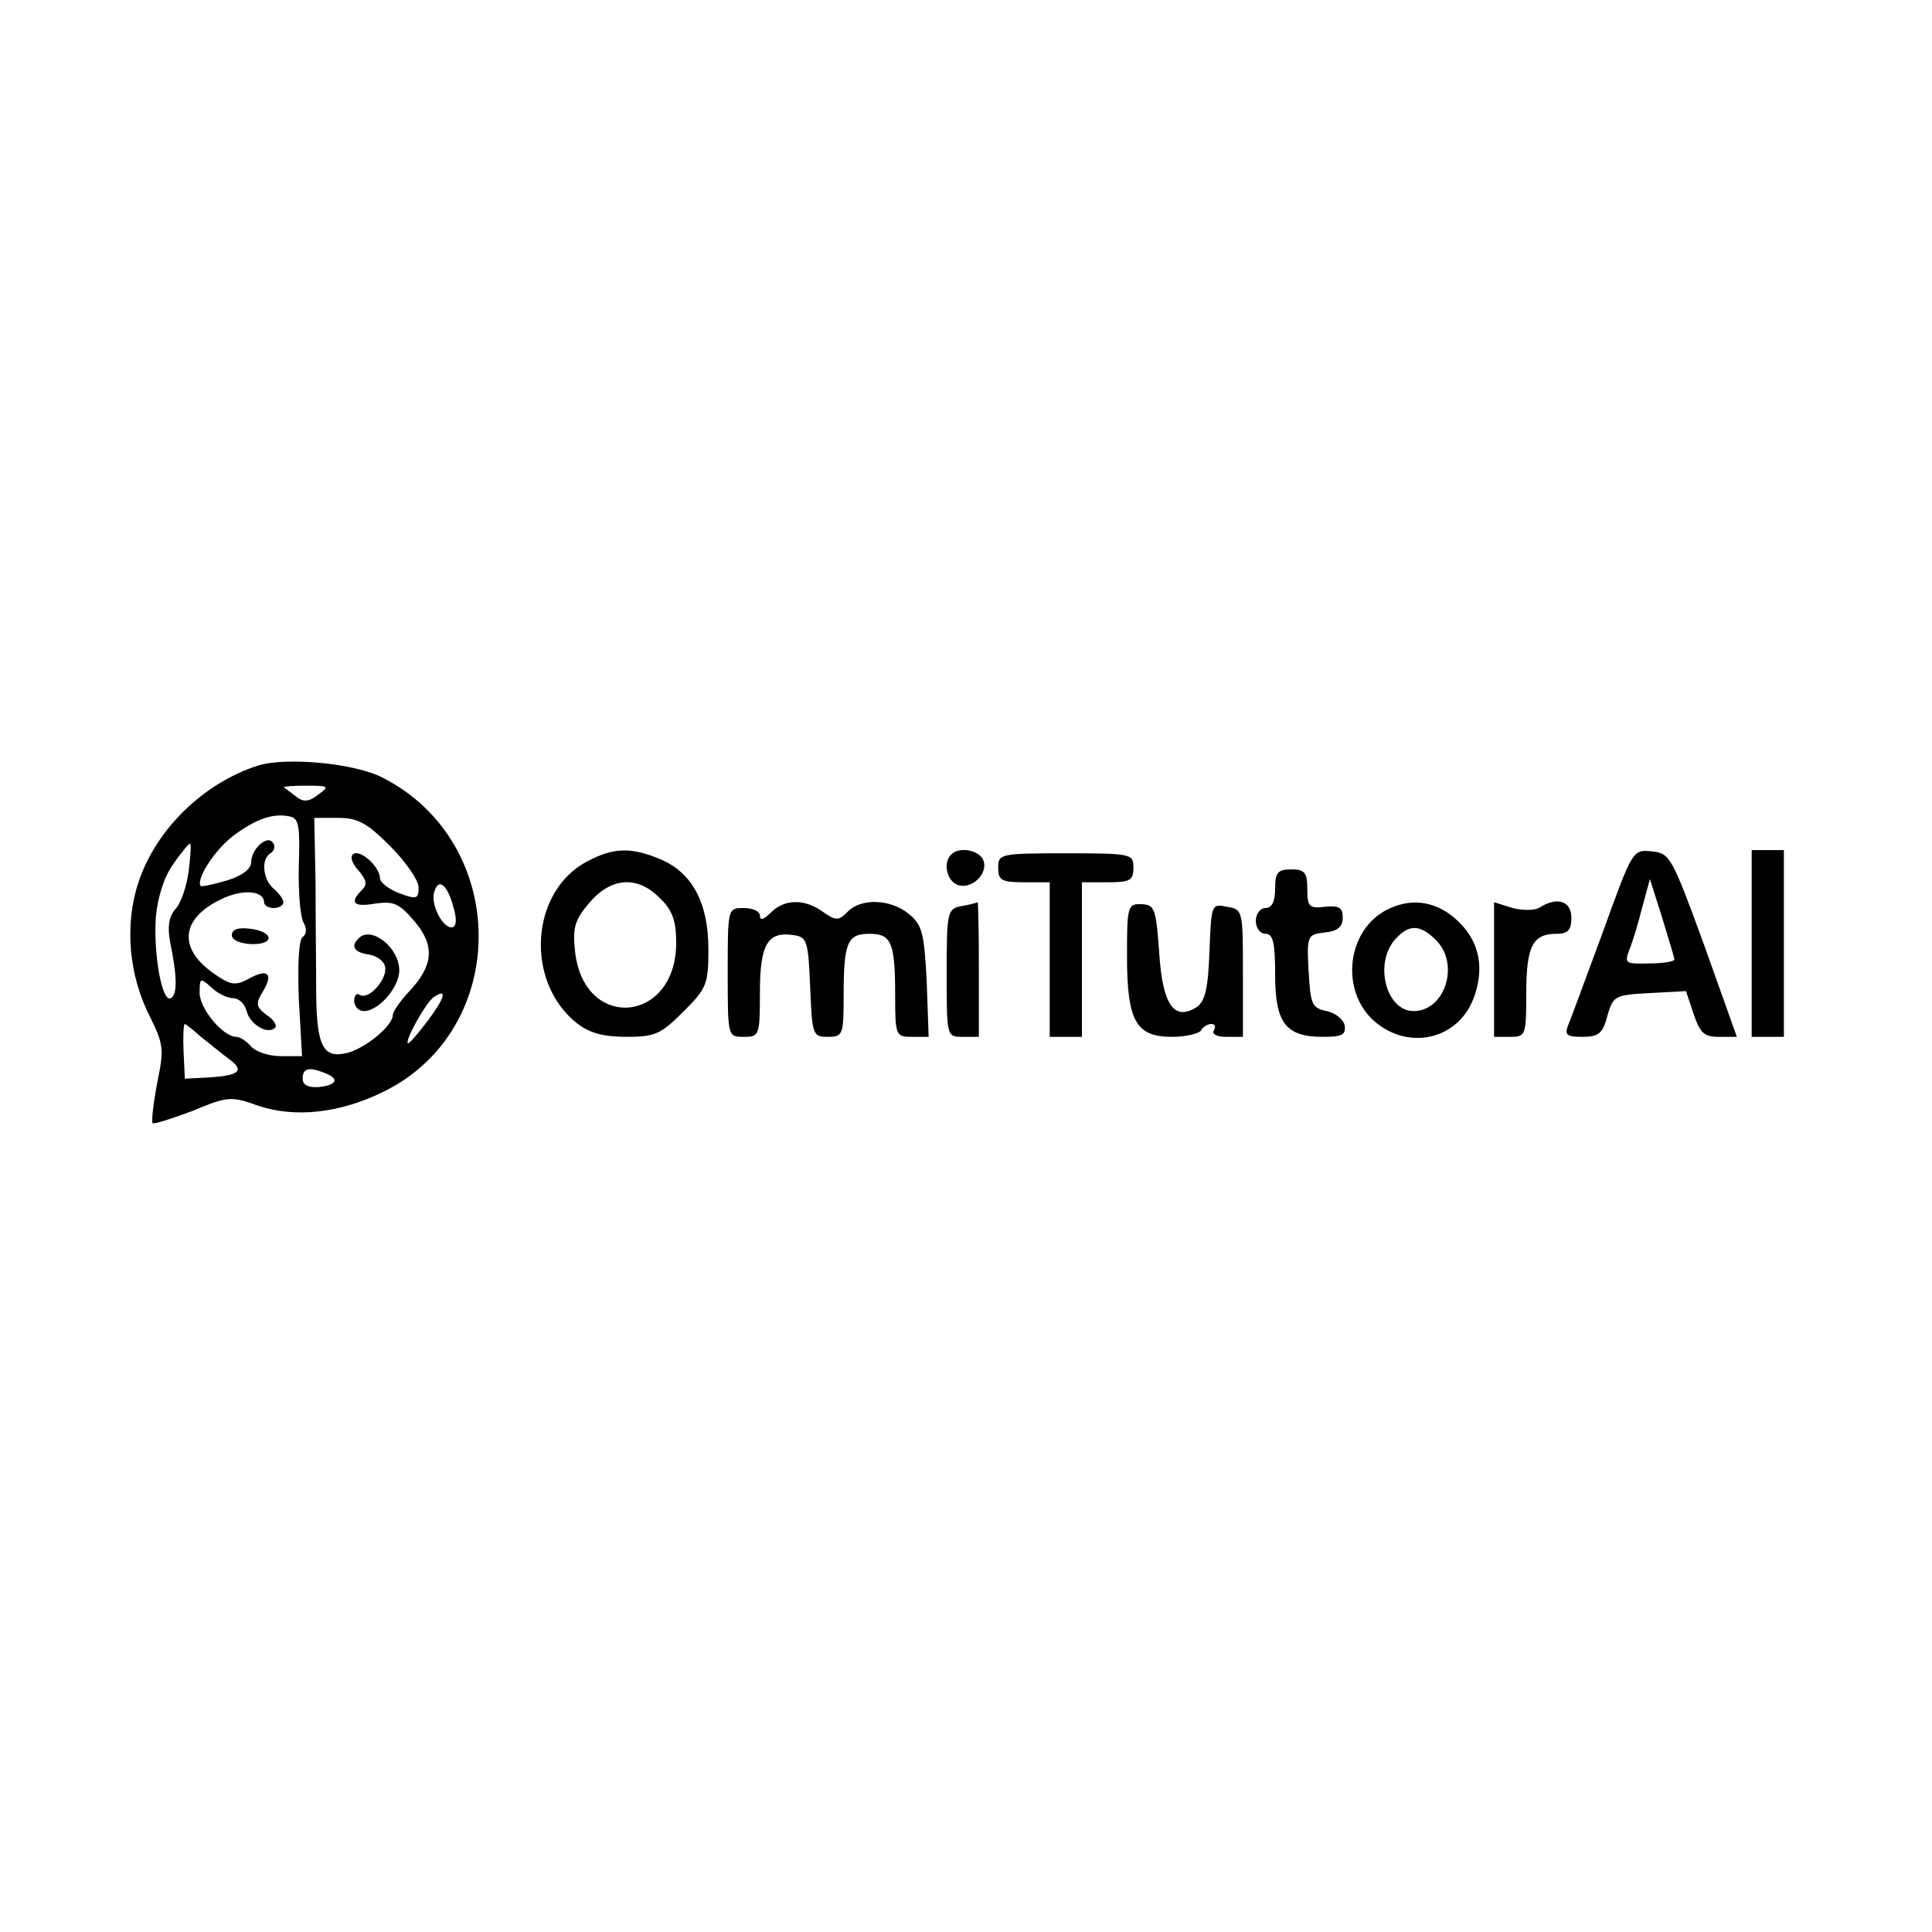
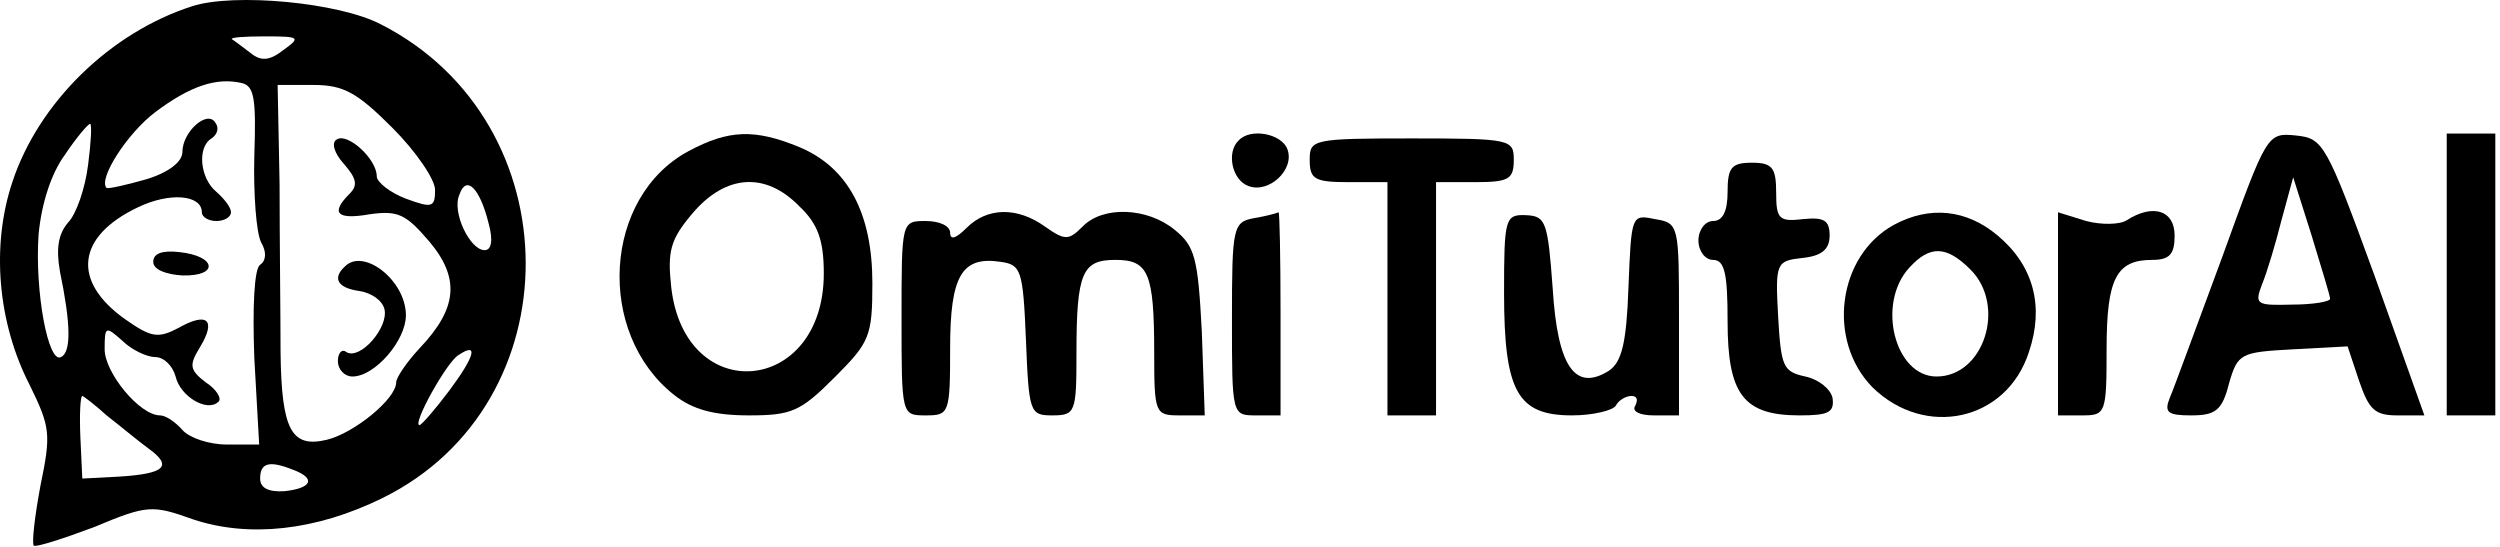
- <svg xmlns="http://www.w3.org/2000/svg" version="1.0" width="300pt" height="300pt" viewBox="0 0 300 300" preserveAspectRatio="xMidYMid meet">
-   <g transform="translate(0,300) scale(0.1,-0.1)" fill="#000000" stroke="none">
-     <path d="M400 1811 c-84 -27 -158 -99 -185 -181 -22 -66 -15 -145 18 -209 21 -43 22 -50 11 -103 -6 -32 -9 -59 -7 -62 2 -2 30 7 62 19 55 23 60 23 102 8 57 -19 126 -12 195 22 197 97 196 386 -1 487 -43 23 -152 33 -195 19z m94 -45 c-14 -11 -23 -12 -34 -3 -8 6 -17 13 -19 14 -2 2 13 3 34 3 36 0 37 -1 19 -14z m-30 -109 c-1 -39 2 -79 7 -89 6 -10 5 -19 -1 -23 -6 -4 -8 -42 -6 -96 l5 -89 -33 0 c-19 0 -39 7 -46 15 -7 8 -17 15 -23 15 -21 0 -57 44 -57 68 0 24 1 24 18 9 10 -10 26 -17 34 -17 9 0 18 -9 21 -20 5 -21 33 -37 44 -26 4 3 -2 13 -13 20 -17 13 -17 18 -6 36 17 28 8 37 -22 20 -21 -11 -28 -10 -55 9 -55 39 -50 85 13 115 33 16 66 13 66 -5 0 -5 7 -9 15 -9 8 0 15 4 15 9 0 5 -7 14 -15 21 -17 14 -20 46 -5 55 6 4 8 11 4 16 -8 14 -34 -9 -34 -30 0 -10 -14 -21 -37 -28 -21 -6 -39 -10 -41 -9 -9 9 21 56 50 78 36 27 63 36 89 30 13 -3 15 -16 13 -75z m142 29 c24 -24 44 -53 44 -64 0 -18 -3 -19 -30 -9 -16 6 -30 17 -30 23 0 18 -30 45 -41 38 -6 -3 -3 -14 7 -25 13 -15 15 -22 6 -31 -20 -20 -13 -27 21 -21 29 4 37 0 61 -28 32 -38 29 -69 -10 -110 -13 -14 -24 -30 -24 -35 0 -17 -43 -52 -71 -59 -37 -9 -47 10 -48 90 0 39 -1 116 -1 173 l-2 102 37 0 c31 0 45 -8 81 -44z m-313 -38 c-3 -24 -12 -51 -21 -60 -10 -12 -12 -27 -8 -50 11 -53 12 -83 1 -88 -13 -7 -27 67 -23 126 3 32 13 63 27 82 12 18 24 32 26 32 2 0 1 -19 -2 -42z m412 -60 c5 -18 3 -28 -4 -28 -15 0 -34 39 -26 57 7 21 21 7 30 -29z m-40 -172 c-15 -20 -29 -36 -31 -36 -8 0 28 65 40 72 21 14 17 -1 -9 -36z m-353 -26 c13 -10 32 -26 43 -34 25 -18 18 -26 -30 -29 l-38 -2 -2 43 c-1 23 0 42 2 42 1 0 13 -9 25 -20z m192 -56 c24 -9 19 -19 -9 -22 -16 -1 -25 3 -25 13 0 16 9 19 34 9z" />
-     <path d="M360 1548 c0 -8 13 -13 30 -14 38 -1 35 20 -3 24 -17 2 -27 -1 -27 -10z" />
-     <path d="M557 1543 c-13 -12 -7 -22 15 -25 13 -2 24 -10 26 -19 4 -19 -25 -52 -39 -44 -5 4 -9 -1 -9 -9 0 -9 7 -16 15 -16 23 0 55 37 55 63 0 36 -44 70 -63 50z" />
-     <path d="M911 1662 c-88 -47 -96 -187 -15 -251 19 -15 41 -21 77 -21 44 0 53 4 88 39 36 36 39 42 39 97 0 72 -25 119 -75 140 -46 19 -73 18 -114 -4z m114 -57 c19 -18 25 -35 25 -69 0 -125 -143 -138 -157 -14 -4 37 -1 49 22 76 34 40 75 43 110 7z" />
-     <path d="M1477 1673 c-13 -12 -7 -41 10 -47 21 -8 48 17 40 38 -6 16 -38 22 -50 9z" />
-     <path d="M1550 1653 c0 -20 5 -23 40 -23 l40 0 0 -120 0 -120 25 0 25 0 0 120 0 120 40 0 c35 0 40 3 40 23 0 21 -3 22 -105 22 -102 0 -105 -1 -105 -22z" />
-     <path d="M2489 1553 c-26 -70 -50 -136 -54 -145 -6 -15 -2 -18 22 -18 25 0 32 5 39 33 9 31 12 32 66 35 l56 3 12 -36 c10 -29 16 -35 39 -35 l28 0 -51 143 c-50 137 -53 142 -81 145 -30 3 -30 2 -76 -125z m111 -43 c0 -3 -18 -6 -39 -6 -37 -1 -39 0 -31 21 5 12 14 42 20 66 l12 44 19 -60 c10 -33 19 -62 19 -65z" />
-     <path d="M2720 1535 l0 -145 25 0 25 0 0 145 0 145 -25 0 -25 0 0 -145z" />
-     <path d="M1980 1620 c0 -20 -5 -30 -15 -30 -8 0 -15 -9 -15 -20 0 -11 7 -20 15 -20 12 0 15 -14 15 -63 0 -75 16 -97 74 -97 30 0 36 3 34 18 -2 9 -14 19 -28 22 -23 5 -25 10 -28 62 -3 55 -2 57 25 60 20 2 28 9 28 23 0 16 -6 19 -27 17 -25 -3 -28 0 -28 27 0 26 -4 31 -25 31 -21 0 -25 -5 -25 -30z" />
-     <path d="M1197 1583 c-11 -11 -17 -13 -17 -5 0 7 -11 12 -25 12 -25 0 -25 0 -25 -100 0 -100 0 -100 25 -100 24 0 25 2 25 69 0 75 12 95 52 89 21 -3 23 -8 26 -80 3 -75 4 -78 27 -78 24 0 25 3 25 64 0 83 6 96 40 96 34 0 40 -13 40 -96 0 -62 1 -64 26 -64 l26 0 -3 86 c-4 76 -7 88 -28 105 -28 23 -74 25 -95 3 -14 -14 -18 -14 -38 0 -29 21 -60 20 -81 -1z" />
-     <path d="M1493 1593 c-22 -4 -23 -9 -23 -104 0 -99 0 -99 25 -99 l25 0 0 105 c0 58 -1 104 -2 104 -2 -1 -13 -4 -25 -6z" />
-     <path d="M1750 1516 c0 -102 14 -126 70 -126 21 0 42 5 45 10 3 6 11 10 16 10 6 0 7 -4 4 -10 -4 -6 5 -10 19 -10 l26 0 0 99 c0 97 0 99 -25 103 -24 5 -24 4 -27 -70 -2 -58 -7 -77 -20 -86 -35 -22 -53 4 -58 85 -5 68 -7 74 -27 75 -22 1 -23 -3 -23 -80z" />
-     <path d="M2151 1586 c-58 -32 -69 -119 -22 -167 54 -53 138 -35 161 36 16 47 5 89 -32 120 -32 27 -70 31 -107 11z m79 -46 c37 -37 14 -110 -35 -110 -43 0 -62 75 -28 112 21 23 38 23 63 -2z" />
-     <path d="M2320 1494 l0 -104 25 0 c24 0 25 2 25 68 0 73 10 92 47 92 18 0 23 6 23 25 0 26 -22 33 -49 16 -7 -5 -27 -5 -42 -1 l-29 9 0 -105z" />
-   </g>
+ <svg xmlns="http://www.w3.org/2000/svg" width="343" height="75" viewBox="0 0 343 75" fill="none">
+   <path d="M26.358 0.857C15.158 4.457 5.291 14.057 1.691 24.991C-1.242 33.791 -0.309 44.324 4.091 52.857C6.891 58.591 7.025 59.524 5.558 66.591C4.758 70.857 4.358 74.457 4.625 74.857C4.891 75.124 8.625 73.924 12.892 72.324C20.225 69.257 20.892 69.257 26.491 71.257C34.092 73.791 43.291 72.857 52.492 68.324C78.758 55.391 78.625 16.857 52.358 3.391C46.625 0.324 32.092 -1.009 26.358 0.857ZM38.892 6.857C37.025 8.324 35.825 8.457 34.358 7.257C33.291 6.457 32.092 5.524 31.825 5.391C31.558 5.124 33.558 4.991 36.358 4.991C41.158 4.991 41.291 5.124 38.892 6.857ZM34.892 21.391C34.758 26.591 35.158 31.924 35.825 33.257C36.625 34.591 36.492 35.791 35.691 36.324C34.892 36.857 34.625 41.924 34.892 49.124L35.558 60.991H31.158C28.625 60.991 25.958 60.057 25.025 58.991C24.091 57.924 22.758 56.991 21.958 56.991C19.158 56.991 14.358 51.124 14.358 47.924C14.358 44.724 14.492 44.724 16.758 46.724C18.091 48.057 20.225 48.991 21.291 48.991C22.491 48.991 23.692 50.191 24.091 51.657C24.758 54.457 28.491 56.591 29.958 55.124C30.491 54.724 29.692 53.391 28.225 52.457C25.958 50.724 25.958 50.057 27.425 47.657C29.692 43.924 28.491 42.724 24.491 44.991C21.692 46.457 20.758 46.324 17.158 43.791C9.825 38.591 10.492 32.457 18.892 28.457C23.291 26.324 27.692 26.724 27.692 29.124C27.692 29.791 28.625 30.324 29.692 30.324C30.758 30.324 31.692 29.791 31.692 29.124C31.692 28.457 30.758 27.257 29.692 26.324C27.425 24.457 27.025 20.191 29.025 18.991C29.825 18.457 30.091 17.524 29.558 16.857C28.491 14.991 25.025 18.057 25.025 20.857C25.025 22.191 23.158 23.657 20.091 24.591C17.291 25.391 14.892 25.924 14.625 25.791C13.425 24.591 17.425 18.324 21.291 15.391C26.091 11.791 29.692 10.591 33.158 11.391C34.892 11.791 35.158 13.524 34.892 21.391ZM53.825 17.524C57.025 20.724 59.691 24.591 59.691 26.057C59.691 28.457 59.291 28.591 55.691 27.257C53.558 26.457 51.691 24.991 51.691 24.191C51.691 21.791 47.691 18.191 46.225 19.124C45.425 19.524 45.825 20.991 47.158 22.457C48.892 24.457 49.158 25.391 47.958 26.591C45.291 29.257 46.225 30.191 50.758 29.391C54.625 28.857 55.691 29.391 58.892 33.124C63.158 38.191 62.758 42.324 57.558 47.791C55.825 49.657 54.358 51.791 54.358 52.457C54.358 54.724 48.625 59.391 44.892 60.324C39.958 61.524 38.625 58.991 38.492 48.324C38.492 43.124 38.358 32.857 38.358 25.257L38.092 11.657H43.025C47.158 11.657 49.025 12.724 53.825 17.524ZM12.091 22.591C11.691 25.791 10.492 29.391 9.291 30.591C7.958 32.191 7.691 34.191 8.225 37.257C9.691 44.324 9.825 48.324 8.358 48.991C6.625 49.924 4.758 40.057 5.291 32.191C5.691 27.924 7.025 23.791 8.891 21.257C10.492 18.857 12.091 16.991 12.358 16.991C12.625 16.991 12.492 19.524 12.091 22.591ZM67.025 30.591C67.692 32.991 67.425 34.324 66.492 34.324C64.492 34.324 61.958 29.124 63.025 26.724C63.958 23.924 65.825 25.791 67.025 30.591ZM61.691 53.524C59.691 56.191 57.825 58.324 57.558 58.324C56.492 58.324 61.291 49.657 62.892 48.724C65.692 46.857 65.158 48.857 61.691 53.524ZM14.625 56.991C16.358 58.324 18.892 60.457 20.358 61.524C23.692 63.924 22.758 64.991 16.358 65.391L11.291 65.657L11.025 59.924C10.892 56.857 11.025 54.324 11.291 54.324C11.425 54.324 13.025 55.524 14.625 56.991ZM40.225 64.457C43.425 65.657 42.758 66.991 39.025 67.391C36.892 67.524 35.691 66.991 35.691 65.657C35.691 63.524 36.892 63.124 40.225 64.457Z" fill="black" />
+   <path d="M21.025 35.924C21.025 36.991 22.758 37.657 25.025 37.791C30.091 37.924 29.692 35.124 24.625 34.591C22.358 34.324 21.025 34.724 21.025 35.924Z" fill="black" />
+   <path d="M47.291 36.591C45.558 38.191 46.358 39.524 49.291 39.924C51.025 40.191 52.492 41.257 52.758 42.457C53.291 44.991 49.425 49.391 47.558 48.324C46.892 47.791 46.358 48.457 46.358 49.524C46.358 50.724 47.291 51.657 48.358 51.657C51.425 51.657 55.691 46.724 55.691 43.257C55.691 38.457 49.825 33.924 47.291 36.591Z" fill="black" />
+   <path d="M94.492 20.724C82.758 26.991 81.692 45.657 92.492 54.191C95.025 56.191 97.958 56.991 102.758 56.991C108.625 56.991 109.825 56.457 114.491 51.791C119.291 46.991 119.691 46.191 119.691 38.857C119.691 29.257 116.358 22.991 109.691 20.191C103.558 17.657 99.958 17.791 94.492 20.724ZM109.691 28.324C112.225 30.724 113.025 32.991 113.025 37.524C113.025 54.191 93.958 55.924 92.091 39.391C91.558 34.457 91.958 32.857 95.025 29.257C99.558 23.924 105.025 23.524 109.691 28.324Z" fill="black" />
+   <path d="M169.958 19.257C168.225 20.857 169.025 24.724 171.291 25.524C174.091 26.591 177.691 23.257 176.625 20.457C175.825 18.324 171.558 17.524 169.958 19.257Z" fill="black" />
+   <path d="M179.691 21.924C179.691 24.591 180.358 24.991 185.025 24.991H190.358V40.991V56.991H193.691H197.025V40.991V24.991H202.358C207.025 24.991 207.691 24.591 207.691 21.924C207.691 19.124 207.291 18.991 193.691 18.991C180.091 18.991 179.691 19.124 179.691 21.924Z" fill="black" />
+   <path d="M304.891 35.257C301.425 44.591 298.225 53.391 297.691 54.591C296.891 56.591 297.425 56.991 300.625 56.991C303.958 56.991 304.891 56.324 305.825 52.591C307.025 48.457 307.425 48.324 314.625 47.924L322.091 47.524L323.691 52.324C325.025 56.191 325.825 56.991 328.891 56.991H332.625L325.825 37.924C319.158 19.657 318.758 18.991 315.025 18.591C311.025 18.191 311.025 18.324 304.891 35.257ZM319.691 40.991C319.691 41.391 317.291 41.791 314.491 41.791C309.558 41.924 309.291 41.791 310.358 38.991C311.025 37.391 312.225 33.391 313.025 30.191L314.625 24.324L317.158 32.324C318.491 36.724 319.691 40.591 319.691 40.991Z" fill="black" />
+   <path d="M335.691 37.657V56.991H339.025H342.358V37.657V18.324H339.025H335.691V37.657Z" fill="black" />
+   <path d="M237.025 26.324C237.025 28.991 236.358 30.324 235.025 30.324C233.958 30.324 233.025 31.524 233.025 32.991C233.025 34.457 233.958 35.657 235.025 35.657C236.625 35.657 237.025 37.524 237.025 44.057C237.025 54.057 239.158 56.991 246.891 56.991C250.891 56.991 251.691 56.591 251.425 54.591C251.158 53.391 249.558 52.057 247.691 51.657C244.625 50.991 244.358 50.324 243.958 43.391C243.558 36.057 243.691 35.791 247.291 35.391C249.958 35.124 251.025 34.191 251.025 32.324C251.025 30.191 250.225 29.791 247.425 30.057C244.091 30.457 243.691 30.057 243.691 26.457C243.691 22.991 243.158 22.324 240.358 22.324C237.558 22.324 237.025 22.991 237.025 26.324Z" fill="black" />
+   <path d="M132.625 31.257C131.158 32.724 130.358 32.991 130.358 31.924C130.358 30.991 128.891 30.324 127.025 30.324C123.691 30.324 123.691 30.324 123.691 43.657C123.691 56.991 123.691 56.991 127.025 56.991C130.225 56.991 130.358 56.724 130.358 47.791C130.358 37.791 131.958 35.124 137.291 35.924C140.091 36.324 140.358 36.991 140.758 46.591C141.158 56.591 141.291 56.991 144.358 56.991C147.558 56.991 147.691 56.591 147.691 48.457C147.691 37.391 148.491 35.657 153.025 35.657C157.558 35.657 158.358 37.391 158.358 48.457C158.358 56.724 158.491 56.991 161.825 56.991H165.291L164.891 45.524C164.358 35.391 163.958 33.791 161.158 31.524C157.425 28.457 151.291 28.191 148.491 31.124C146.625 32.991 146.091 32.991 143.425 31.124C139.558 28.324 135.425 28.457 132.625 31.257Z" fill="black" />
+   <path d="M172.091 29.924C169.158 30.457 169.025 31.124 169.025 43.791C169.025 56.991 169.025 56.991 172.358 56.991H175.691V42.991C175.691 35.257 175.558 29.124 175.425 29.124C175.158 29.257 173.691 29.657 172.091 29.924Z" fill="black" />
+   <path d="M206.358 40.191C206.358 53.791 208.225 56.991 215.691 56.991C218.491 56.991 221.291 56.324 221.691 55.657C222.091 54.857 223.158 54.324 223.825 54.324C224.625 54.324 224.758 54.857 224.358 55.657C223.825 56.457 225.025 56.991 226.891 56.991H230.358V43.791C230.358 30.857 230.358 30.591 227.025 30.057C223.825 29.391 223.825 29.524 223.425 39.391C223.158 47.124 222.491 49.657 220.758 50.857C216.091 53.791 213.691 50.324 213.025 39.524C212.358 30.457 212.091 29.657 209.425 29.524C206.491 29.391 206.358 29.924 206.358 40.191Z" fill="black" />
+   <path d="M259.825 30.857C252.091 35.124 250.625 46.724 256.891 53.124C264.091 60.191 275.291 57.791 278.358 48.324C280.491 42.057 279.025 36.457 274.091 32.324C269.825 28.724 264.758 28.191 259.825 30.857ZM270.358 36.991C275.291 41.924 272.225 51.657 265.691 51.657C259.958 51.657 257.425 41.657 261.958 36.724C264.758 33.657 267.025 33.657 270.358 36.991Z" fill="black" />
+   <path d="M282.358 43.124V56.991H285.691C288.891 56.991 289.025 56.724 289.025 47.924C289.025 38.191 290.358 35.657 295.291 35.657C297.691 35.657 298.358 34.857 298.358 32.324C298.358 28.857 295.425 27.924 291.825 30.191C290.891 30.857 288.225 30.857 286.225 30.324L282.358 29.124V43.124Z" fill="black" />
</svg>
